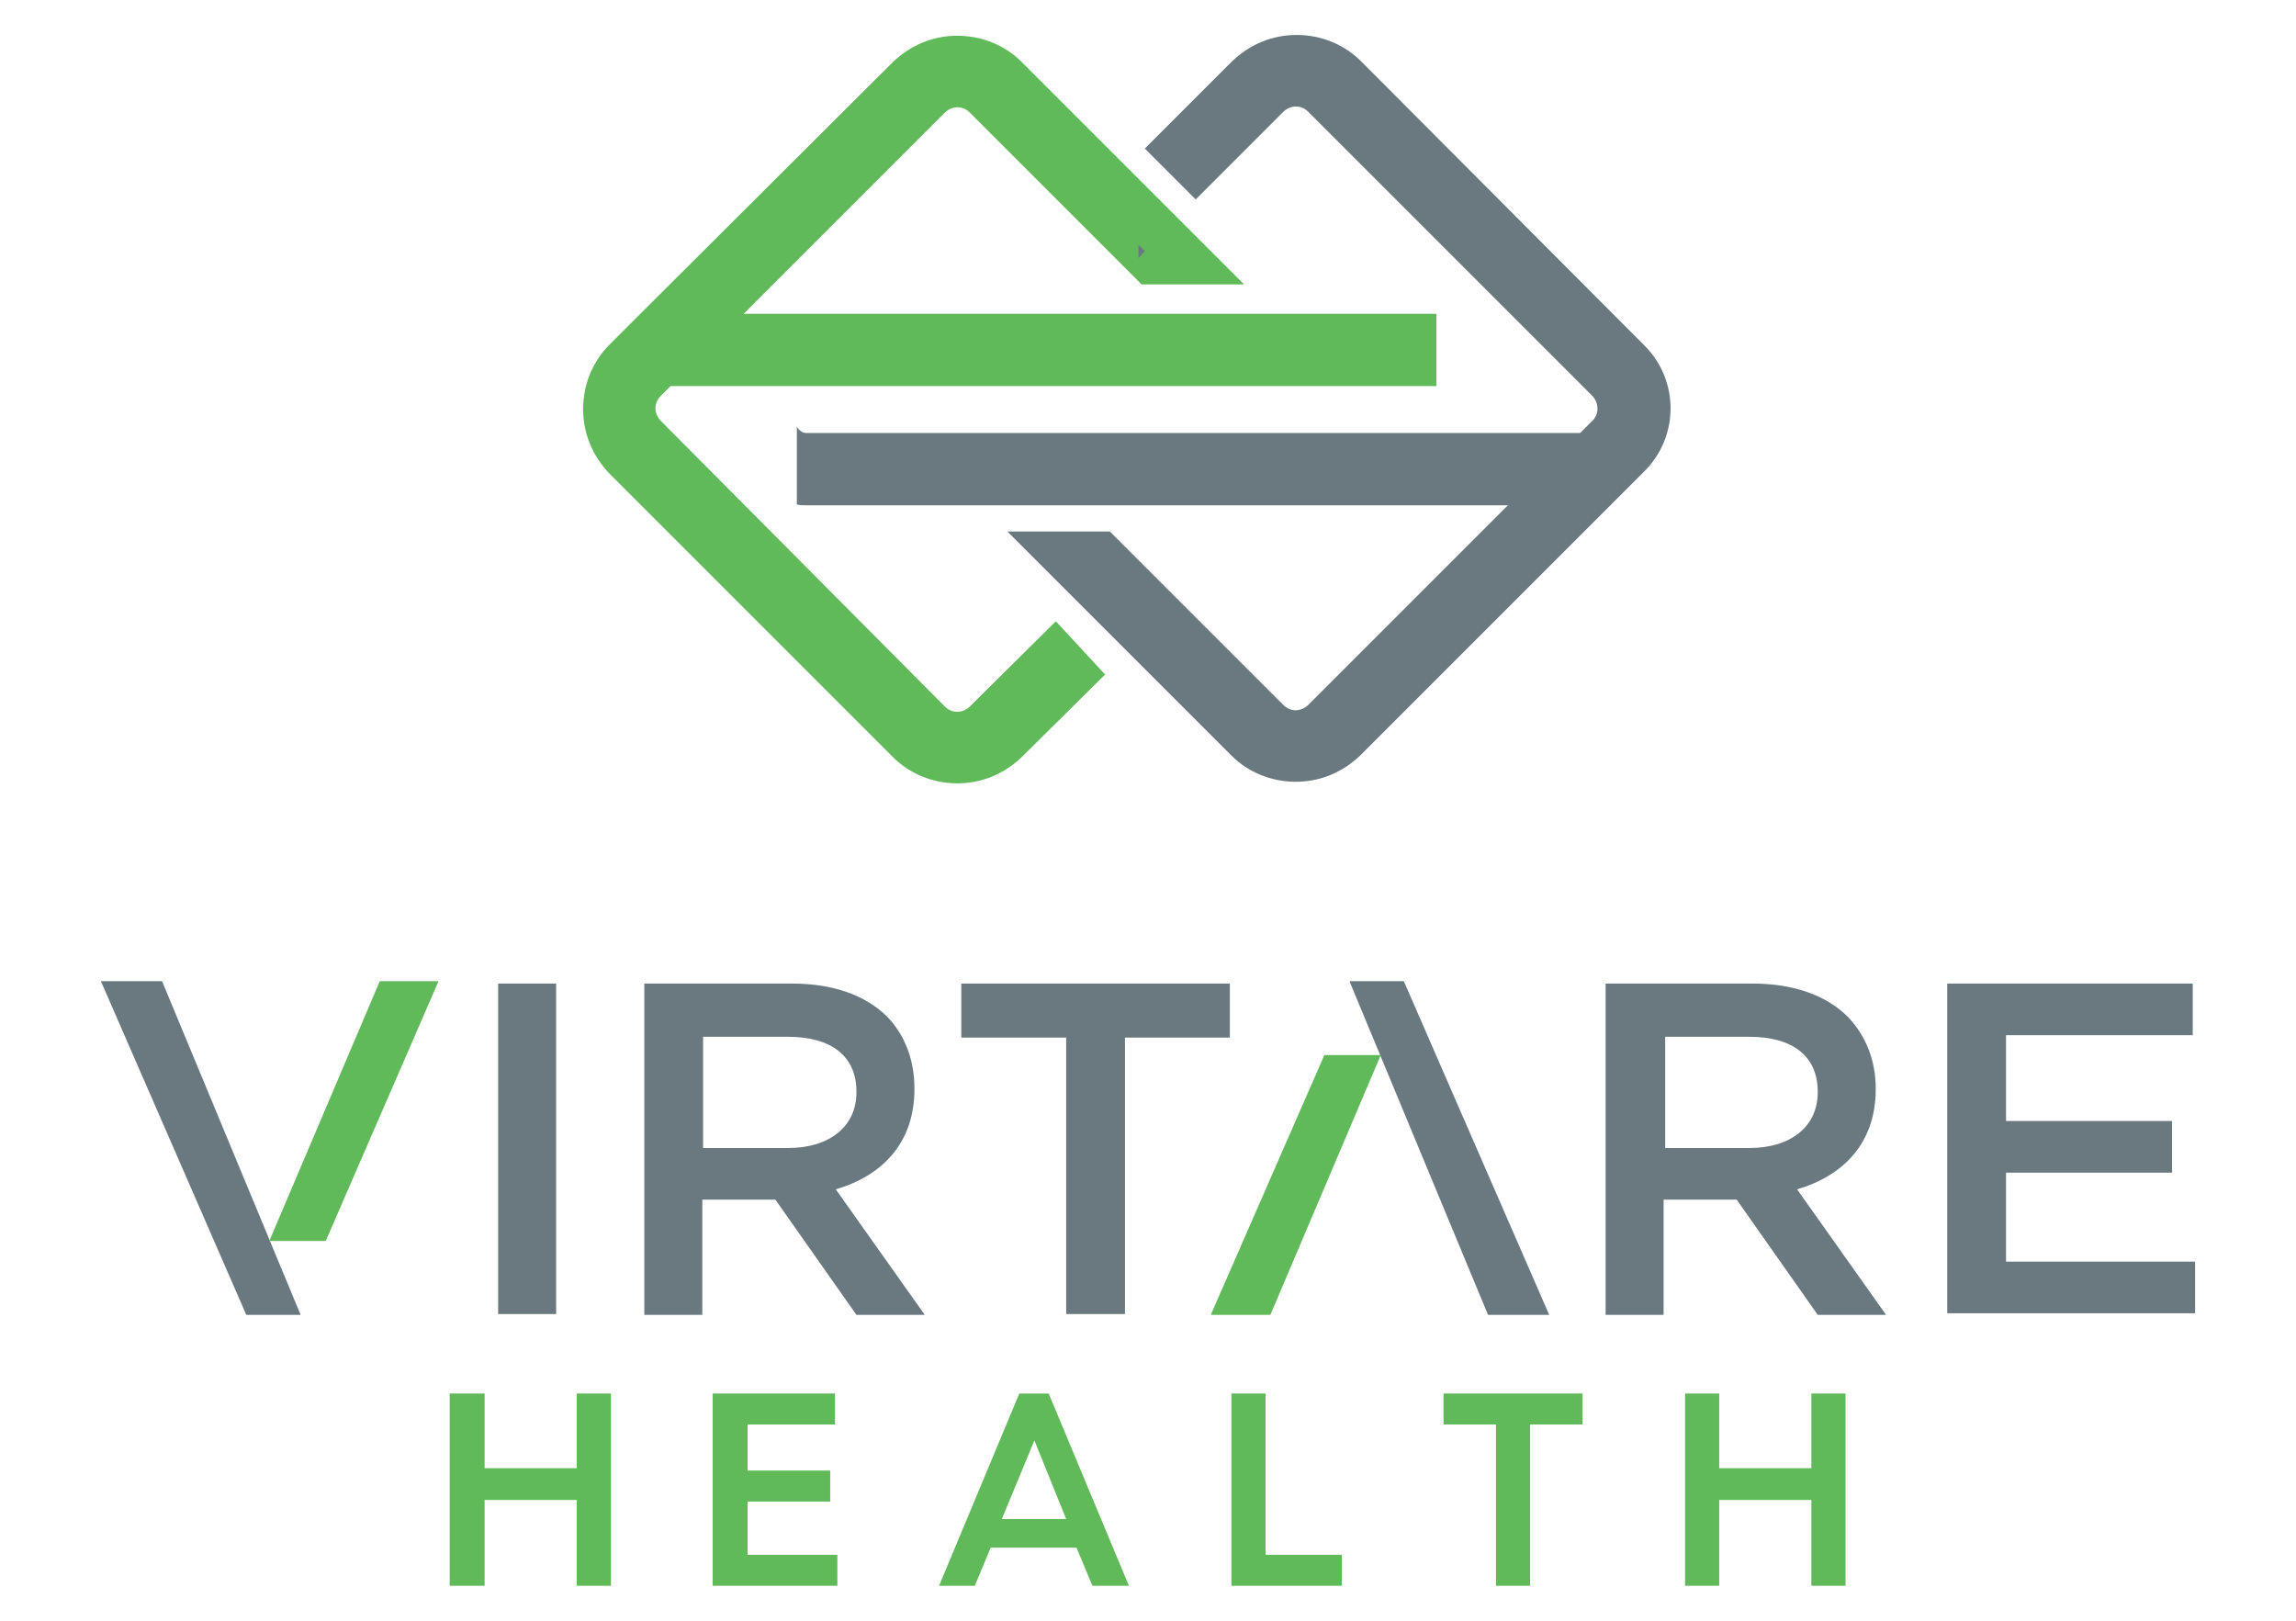
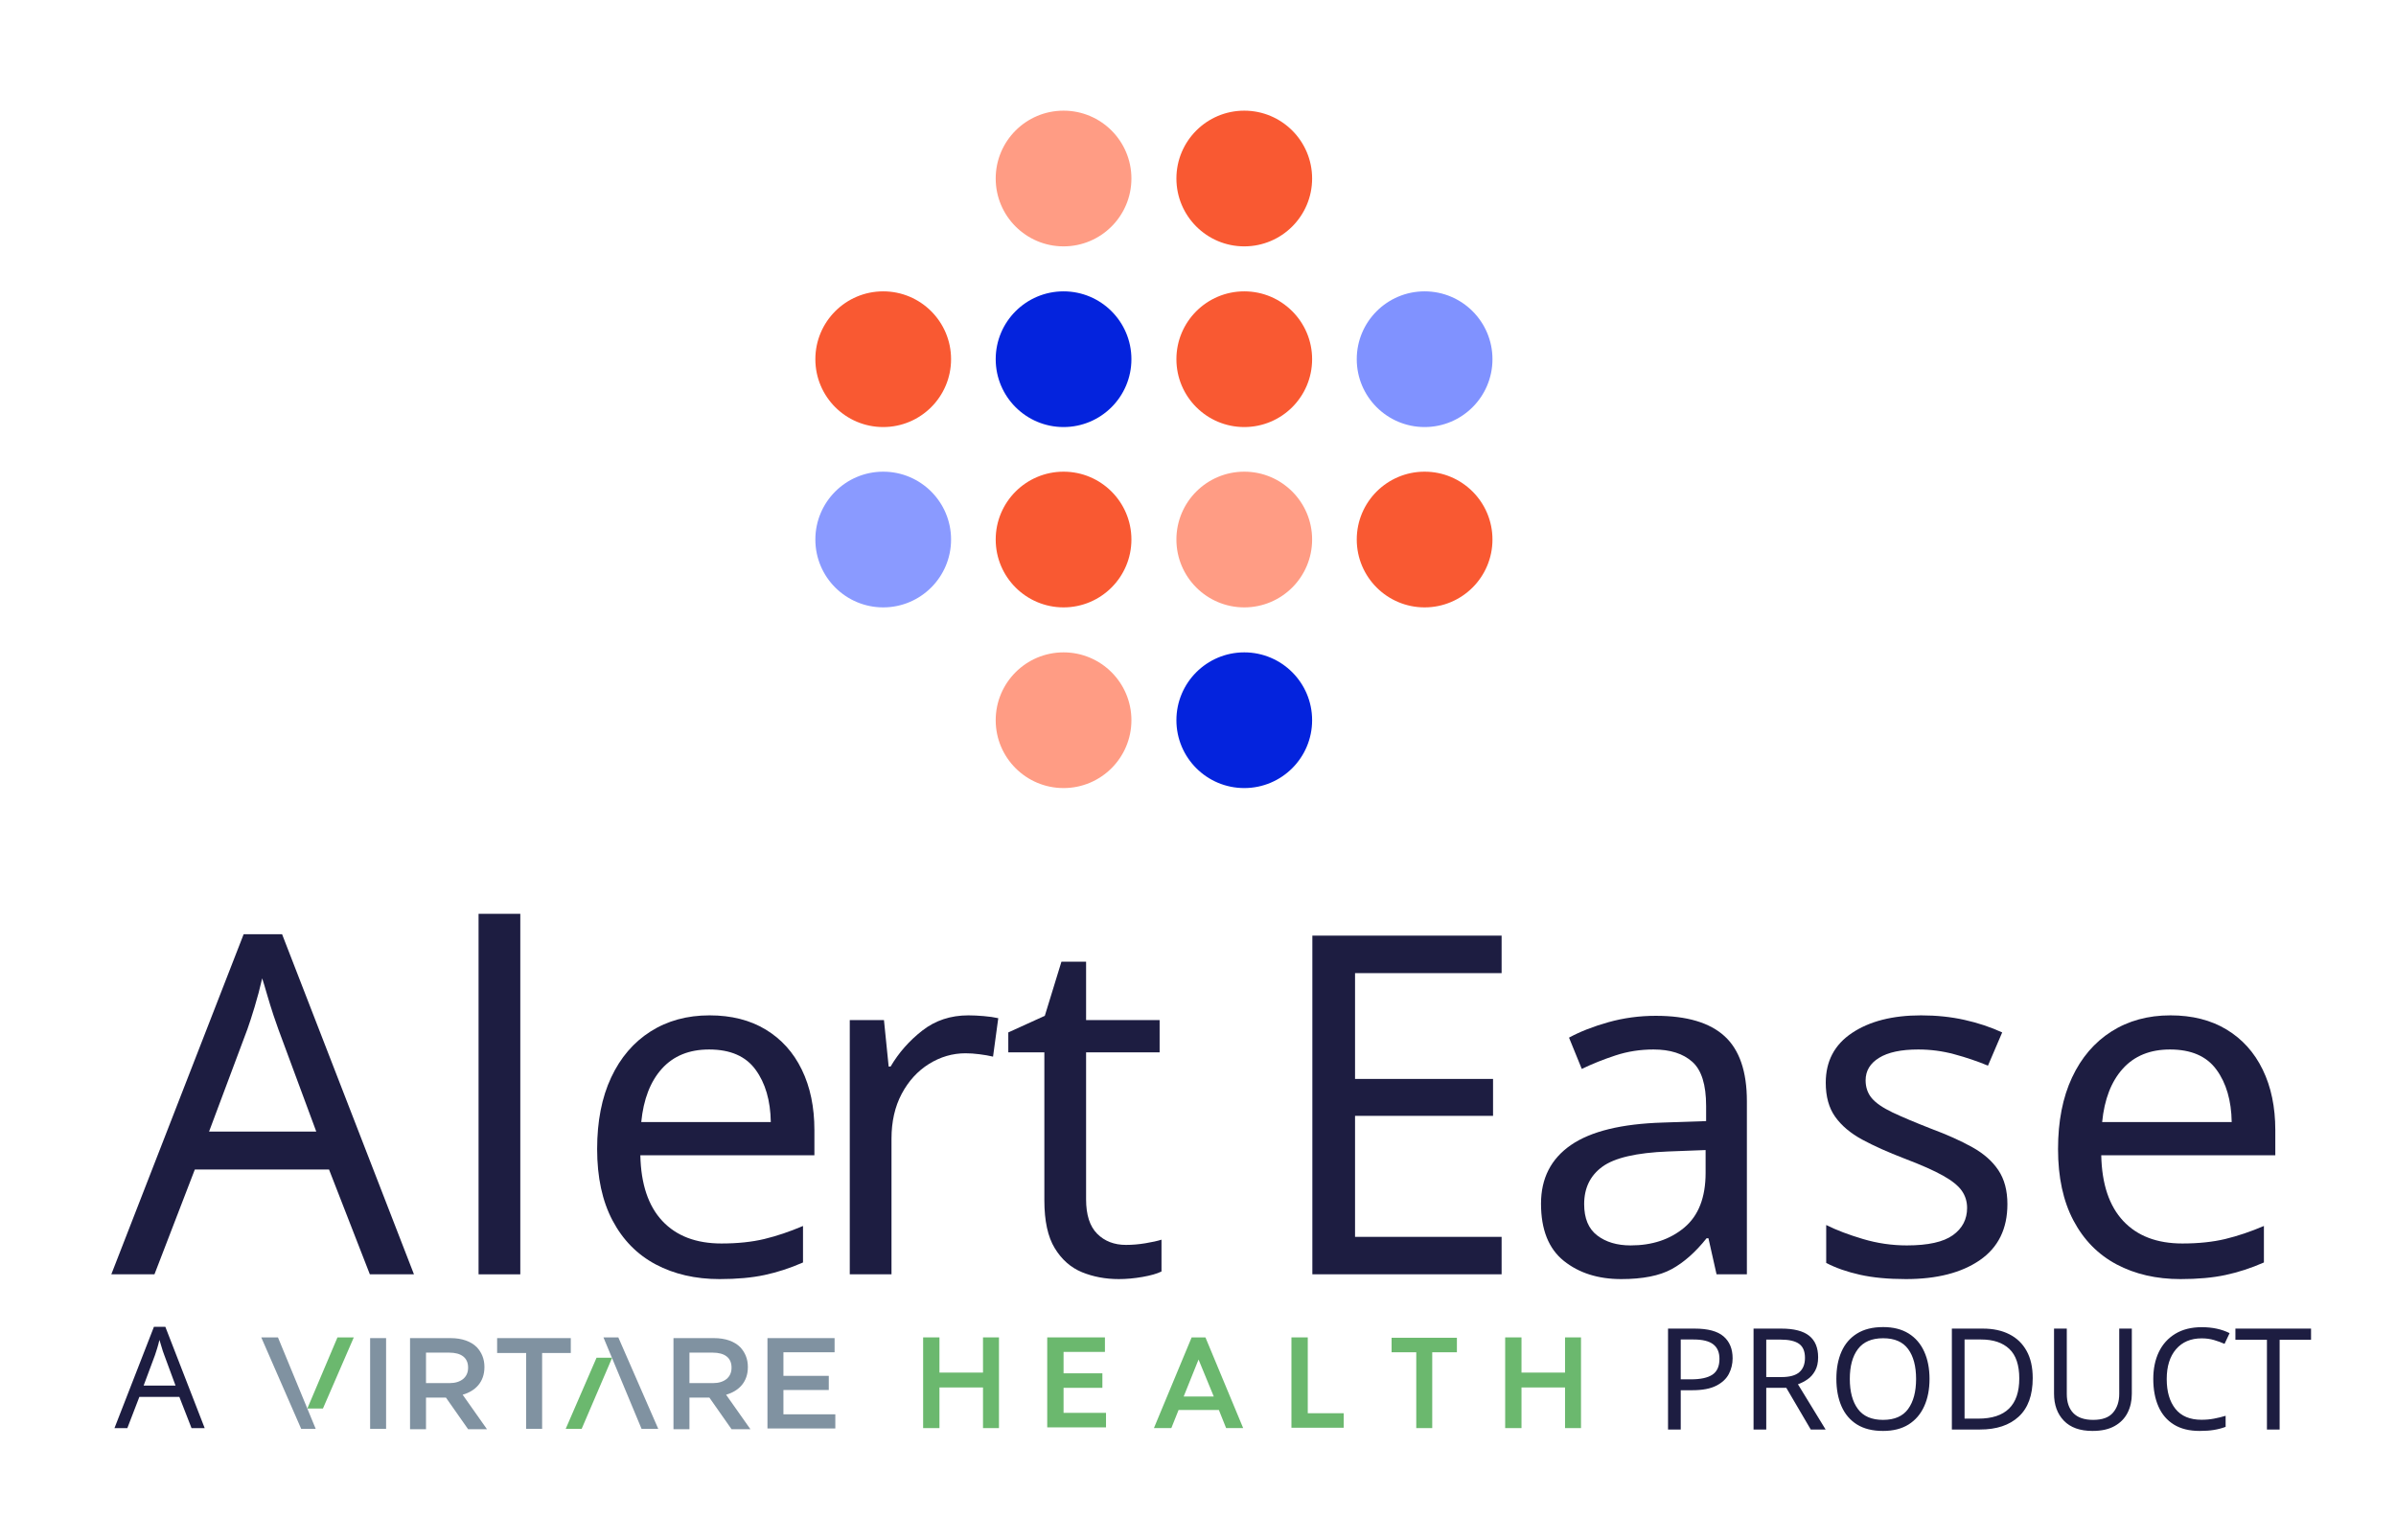
- <svg xmlns="http://www.w3.org/2000/svg" version="1.1" id="Capa_1" x="0px" y="0px" viewBox="0 0 289 204" style="enable-background:new 0 0 289 204;" xml:space="preserve">
+ <svg xmlns="http://www.w3.org/2000/svg" xmlns:xlink="http://www.w3.org/1999/xlink" version="1.1" id="Layer_1" x="0px" y="0px" viewBox="0 0 660.3 424.3" style="enable-background:new 0 0 660.3 424.3;" xml:space="preserve">
  <style type="text/css">
- 	.st0{fill:#6A7980;}
- 	.st1{fill:#61BA59;}
+ 	.st0{fill:none;}
+ 	.st1{fill:#1D1D41;}
+ 	.st2{font-family:'RobotoSlab-Bold';}
+ 	.st3{font-size:130.73px;}
+ 	.st4{letter-spacing:-3;}
+ 	.st5{letter-spacing:-5;}
+ 	.st6{letter-spacing:-2;}
+ 	.st7{clip-path:url(#SVGID_00000072238782388354018610000018152257708768989313_);}
+ 	.st8{clip-path:url(#SVGID_00000165914519039796477130000008911029835918965664_);fill:#FF9C84;}
+ 	.st9{clip-path:url(#SVGID_00000044139006408668389740000006326137940841163703_);}
+ 	.st10{clip-path:url(#SVGID_00000139279501711555509190000008618263652900332945_);fill:#F95932;}
+ 	.st11{clip-path:url(#SVGID_00000144324696076613044110000000000466646567214270_);}
+ 	.st12{clip-path:url(#SVGID_00000160883694327134646030000000350423635062065294_);fill:#0423DD;}
+ 	.st13{clip-path:url(#SVGID_00000075847579318768437890000002297457367866694787_);}
+ 	.st14{clip-path:url(#SVGID_00000080890977080751699750000017158934640682123944_);fill:#F95932;}
+ 	.st15{clip-path:url(#SVGID_00000107553545783065610620000009557892902543019677_);}
+ 	.st16{clip-path:url(#SVGID_00000107556302875422228520000010065635395842127232_);fill:#F95932;}
+ 	.st17{clip-path:url(#SVGID_00000000221843152515913910000011794366714949907604_);}
+ 	.st18{clip-path:url(#SVGID_00000167364937548891150100000015189928642996066690_);fill:#F95932;}
+ 	.st19{clip-path:url(#SVGID_00000150802666585535365550000013919989654149072282_);}
+ 	.st20{clip-path:url(#SVGID_00000104672660564516484870000001472184629079553709_);fill:#8A9AFF;}
+ 	.st21{clip-path:url(#SVGID_00000182528139161516184290000005404387543907365805_);}
+ 	.st22{clip-path:url(#SVGID_00000039111365687387299560000002345066437280577672_);fill:#FF9C84;}
+ 	.st23{clip-path:url(#SVGID_00000165919534345696347170000011183716021851182977_);}
+ 	.st24{clip-path:url(#SVGID_00000092430687007574037320000017362779628038622395_);fill:#8092FF;}
+ 	.st25{clip-path:url(#SVGID_00000042733215245197816330000000953115283409467030_);}
+ 	.st26{clip-path:url(#SVGID_00000175314288459074636220000005020160344374515885_);fill:#F95932;}
+ 	.st27{clip-path:url(#SVGID_00000075154695823645964650000016832866925554220185_);}
+ 	.st28{clip-path:url(#SVGID_00000062179688922688001650000017364281876664582020_);fill:#FF9C84;}
+ 	.st29{clip-path:url(#SVGID_00000004544791821563722670000001643909927843202235_);}
+ 	.st30{clip-path:url(#SVGID_00000052808044832321429330000000954007998032990635_);fill:#0423DD;}
+ 	.st31{fill:#6BB86E;}
+ 	.st32{fill:#8092A1;}
+ 	.st33{font-family:'Kanit-Regular';}
+ 	.st34{font-size:38.954px;}
</style>
  <g>
-     <path class="st0" d="M62.7,123.8H70v41.6h-7.3V123.8z" />
-     <path class="st0" d="M81.1,123.8h18.6c5.2,0,9.3,1.5,12,4.2c2.2,2.3,3.4,5.4,3.4,9v0.1c0,6.8-4.1,10.9-9.9,12.6l11.2,15.8h-8.6   L97.6,151h-9.2v14.5h-7.3V123.8z M99.2,144.5c5.2,0,8.6-2.7,8.6-7v-0.1c0-4.5-3.2-6.9-8.6-6.9H88.5v14H99.2z" />
-     <path class="st0" d="M134.2,130.6H121v-6.8h33.8v6.8h-13.2v34.8h-7.4V130.6z" />
-     <path class="st0" d="M202.1,123.8h18.5c5.2,0,9.3,1.5,12,4.2c2.2,2.3,3.5,5.4,3.5,9v0.1c0,6.8-4.1,10.9-9.9,12.6l11.2,15.8h-8.6   L218.6,151h-9.2v14.5h-7.3V123.8z M220.2,144.5c5.2,0,8.6-2.7,8.6-7v-0.1c0-4.5-3.2-6.9-8.6-6.9h-10.6v14H220.2z" />
-     <path class="st0" d="M245.1,123.8H276v6.5h-23.5v10.8h20.9v6.5h-20.9v11.2h23.8v6.5h-31.2V123.8z" />
-     <polygon class="st0" points="176.7,123.5 169.9,123.5 169.9,123.6 187.3,165.5 195,165.5  " />
-     <polygon class="st0" points="31,165.5 37.8,165.5 37.8,165.4 20.4,123.5 12.7,123.5  " />
-   </g>
-   <path class="st0" d="M101.5,54.5c-0.5,0-0.9-0.3-1.2-0.8v9.8c0.4,0.1,0.8,0.1,1.2,0.1h101.2v-9.1H101.5z" />
-   <g>
+     <rect x="30.7" y="239.4" class="st0" width="598.9" height="121.8" />
+     <text transform="matrix(1 0 0 1 30.6757 351.2179)">
+       <tspan x="0" y="0" class="st1 st2 st3 st4">A</tspan>
+       <tspan x="90.1" y="0" class="st1 st2 st3 st5">l</tspan>
+       <tspan x="126.7" y="0" class="st1 st2 st3 st4">e</tspan>
+       <tspan x="192.4" y="0" class="st1 st2 st3 st6">r</tspan>
+       <tspan x="245.1" y="0" class="st1 st2 st3 st4">t </tspan>
+       <tspan x="318.3" y="0" class="st1 st2 st3 st4">Ea</tspan>
+       <tspan x="465.8" y="0" class="st1 st2 st3 st4">s</tspan>
+       <tspan x="529.3" y="0" class="st1 st2 st3">e</tspan>
+     </text>
    <g>
-       <path class="st1" d="M56.6,199.6v-24.2H61v9.4h11.6v-9.4h4.3v24.2h-4.3v-10.8H61v10.8H56.6z" />
-       <path class="st1" d="M89.7,199.6v-24.2h15.4v3.9H94.1v5.8h10.4v3.9H94.1v6.7h11.3v3.9H89.7z" />
-       <path class="st1" d="M118.2,199.6l10.1-24.2h3.7l10.1,24.2h-4.6l-2-4.8h-10.8l-2,4.8H118.2z M126.1,191.2h8.1l-4-9.9L126.1,191.2z    " />
-       <path class="st1" d="M155,199.6v-24.2h4.3v20.3h9.6v3.9H155z" />
-       <path class="st1" d="M188.3,199.6v-20.3h-6.6v-3.9h17.5v3.9h-6.6v20.3H188.3z" />
-       <path class="st1" d="M212.1,199.6v-24.2h4.3v9.4H228v-9.4h4.3v24.2H228v-10.8h-11.6v10.8H212.1z" />
+       <g>
+         <defs>
+           <circle id="SVGID_1_" cx="293.1" cy="49.2" r="18.7" />
+         </defs>
+         <clipPath id="SVGID_00000124122953318456774780000002988928181262786705_">
+           <use xlink:href="#SVGID_1_" style="overflow:visible;" />
+         </clipPath>
+         <g style="clip-path:url(#SVGID_00000124122953318456774780000002988928181262786705_);">
+           <defs>
+             <rect id="SVGID_00000180333349773341060720000015160775124002112958_" x="-806" y="-710.9" width="3357.9" height="2331.9" />
+           </defs>
+           <clipPath id="SVGID_00000182487190456080461630000017341244585204053926_">
+             <use xlink:href="#SVGID_00000180333349773341060720000015160775124002112958_" style="overflow:visible;" />
+           </clipPath>
+           <rect x="262.8" y="18.9" style="clip-path:url(#SVGID_00000182487190456080461630000017341244585204053926_);fill:#FF9C84;" width="60.6" height="60.6" />
+         </g>
+       </g>
+       <g>
+         <defs>
+           <circle id="SVGID_00000091696588308358331570000007186407938060008336_" cx="342.9" cy="49.2" r="18.7" />
+         </defs>
+         <clipPath id="SVGID_00000100375828596388123300000015810917229358520760_">
+           <use xlink:href="#SVGID_00000091696588308358331570000007186407938060008336_" style="overflow:visible;" />
+         </clipPath>
+         <g style="clip-path:url(#SVGID_00000100375828596388123300000015810917229358520760_);">
+           <defs>
+             <rect id="SVGID_00000010284617325490577190000007456829795075045792_" x="-806" y="-710.9" width="3357.9" height="2331.9" />
+           </defs>
+           <clipPath id="SVGID_00000044137876752488923130000003995692947732170937_">
+             <use xlink:href="#SVGID_00000010284617325490577190000007456829795075045792_" style="overflow:visible;" />
+           </clipPath>
+           <rect x="312.5" y="18.9" style="clip-path:url(#SVGID_00000044137876752488923130000003995692947732170937_);fill:#F95932;" width="60.6" height="60.6" />
+         </g>
+       </g>
+       <g>
+         <defs>
+           <circle id="SVGID_00000119099017932061629860000003516874923647358123_" cx="293.1" cy="99" r="18.7" />
+         </defs>
+         <clipPath id="SVGID_00000175317955763098018630000003916932739015240378_">
+           <use xlink:href="#SVGID_00000119099017932061629860000003516874923647358123_" style="overflow:visible;" />
+         </clipPath>
+         <g style="clip-path:url(#SVGID_00000175317955763098018630000003916932739015240378_);">
+           <defs>
+             <rect id="SVGID_00000132809310502981003070000000046048001532120989_" x="-806" y="-710.9" width="3357.9" height="2331.9" />
+           </defs>
+           <clipPath id="SVGID_00000177474820245526805050000000887976716664316059_">
+             <use xlink:href="#SVGID_00000132809310502981003070000000046048001532120989_" style="overflow:visible;" />
+           </clipPath>
+           <rect x="262.8" y="68.7" style="clip-path:url(#SVGID_00000177474820245526805050000000887976716664316059_);fill:#0423DD;" width="60.6" height="60.6" />
+         </g>
+       </g>
+       <g>
+         <defs>
+           <circle id="SVGID_00000000212318557514019540000004116560959380766138_" cx="342.9" cy="99" r="18.7" />
+         </defs>
+         <clipPath id="SVGID_00000170961962209202892310000011865810945226189723_">
+           <use xlink:href="#SVGID_00000000212318557514019540000004116560959380766138_" style="overflow:visible;" />
+         </clipPath>
+         <g style="clip-path:url(#SVGID_00000170961962209202892310000011865810945226189723_);">
+           <defs>
+             <rect id="SVGID_00000093870509693593089410000008084950209992837310_" x="-806" y="-710.9" width="3357.9" height="2331.9" />
+           </defs>
+           <clipPath id="SVGID_00000018197354455100147290000007254076370690048170_">
+             <use xlink:href="#SVGID_00000093870509693593089410000008084950209992837310_" style="overflow:visible;" />
+           </clipPath>
+           <rect x="312.5" y="68.7" style="clip-path:url(#SVGID_00000018197354455100147290000007254076370690048170_);fill:#F95932;" width="60.6" height="60.6" />
+         </g>
+       </g>
+       <g>
+         <defs>
+           <circle id="SVGID_00000140014808540298546560000007769743344013887648_" cx="293.1" cy="148.7" r="18.7" />
+         </defs>
+         <clipPath id="SVGID_00000171713341426222983580000005553960734556211340_">
+           <use xlink:href="#SVGID_00000140014808540298546560000007769743344013887648_" style="overflow:visible;" />
+         </clipPath>
+         <g style="clip-path:url(#SVGID_00000171713341426222983580000005553960734556211340_);">
+           <defs>
+             <rect id="SVGID_00000073000487124144757270000015486468785736736660_" x="-806" y="-710.9" width="3357.9" height="2331.9" />
+           </defs>
+           <clipPath id="SVGID_00000129889174260249334740000005277189883987376565_">
+             <use xlink:href="#SVGID_00000073000487124144757270000015486468785736736660_" style="overflow:visible;" />
+           </clipPath>
+           <rect x="262.8" y="118.4" style="clip-path:url(#SVGID_00000129889174260249334740000005277189883987376565_);fill:#F95932;" width="60.6" height="60.6" />
+         </g>
+       </g>
+       <g>
+         <defs>
+           <circle id="SVGID_00000056428501800834845730000005238790466426965376_" cx="243.4" cy="99" r="18.7" />
+         </defs>
+         <clipPath id="SVGID_00000150080300352040719710000007651024602647219590_">
+           <use xlink:href="#SVGID_00000056428501800834845730000005238790466426965376_" style="overflow:visible;" />
+         </clipPath>
+         <g style="clip-path:url(#SVGID_00000150080300352040719710000007651024602647219590_);">
+           <defs>
+             <rect id="SVGID_00000020401132637346464690000011891598427549476270_" x="-806" y="-710.9" width="3357.9" height="2331.9" />
+           </defs>
+           <clipPath id="SVGID_00000109743675313969801810000000312366535585731007_">
+             <use xlink:href="#SVGID_00000020401132637346464690000011891598427549476270_" style="overflow:visible;" />
+           </clipPath>
+           <rect x="213.1" y="68.7" style="clip-path:url(#SVGID_00000109743675313969801810000000312366535585731007_);fill:#F95932;" width="60.6" height="60.6" />
+         </g>
+       </g>
+       <g>
+         <defs>
+           <circle id="SVGID_00000143577885134147678640000006818073793137178553_" cx="243.4" cy="148.7" r="18.7" />
+         </defs>
+         <clipPath id="SVGID_00000154416861730375463670000003913458668906048416_">
+           <use xlink:href="#SVGID_00000143577885134147678640000006818073793137178553_" style="overflow:visible;" />
+         </clipPath>
+         <g style="clip-path:url(#SVGID_00000154416861730375463670000003913458668906048416_);">
+           <defs>
+             <rect id="SVGID_00000081646814493648909680000010268405282570818200_" x="-806" y="-710.9" width="3357.9" height="2331.9" />
+           </defs>
+           <clipPath id="SVGID_00000088093553104539426130000013185743413179104936_">
+             <use xlink:href="#SVGID_00000081646814493648909680000010268405282570818200_" style="overflow:visible;" />
+           </clipPath>
+           <rect x="213.1" y="118.4" style="clip-path:url(#SVGID_00000088093553104539426130000013185743413179104936_);fill:#8A9AFF;" width="60.6" height="60.6" />
+         </g>
+       </g>
+       <g>
+         <defs>
+           <circle id="SVGID_00000111164926820671712530000009077333293735862938_" cx="342.9" cy="148.7" r="18.7" />
+         </defs>
+         <clipPath id="SVGID_00000142136360910516112230000002240022621267639436_">
+           <use xlink:href="#SVGID_00000111164926820671712530000009077333293735862938_" style="overflow:visible;" />
+         </clipPath>
+         <g style="clip-path:url(#SVGID_00000142136360910516112230000002240022621267639436_);">
+           <defs>
+             <rect id="SVGID_00000075847525964817075930000005235973281195259306_" x="-806" y="-710.9" width="3357.9" height="2331.9" />
+           </defs>
+           <clipPath id="SVGID_00000164473375526131819800000017535912357891157399_">
+             <use xlink:href="#SVGID_00000075847525964817075930000005235973281195259306_" style="overflow:visible;" />
+           </clipPath>
+           <rect x="312.5" y="118.4" style="clip-path:url(#SVGID_00000164473375526131819800000017535912357891157399_);fill:#FF9C84;" width="60.6" height="60.6" />
+         </g>
+       </g>
+       <g>
+         <defs>
+           <circle id="SVGID_00000100378632652995471110000000451404460024801186_" cx="392.6" cy="99" r="18.7" />
+         </defs>
+         <clipPath id="SVGID_00000183962014760592884670000003955198554425021569_">
+           <use xlink:href="#SVGID_00000100378632652995471110000000451404460024801186_" style="overflow:visible;" />
+         </clipPath>
+         <g style="clip-path:url(#SVGID_00000183962014760592884670000003955198554425021569_);">
+           <defs>
+             <rect id="SVGID_00000093893403722477820120000010332792532586032038_" x="-806" y="-710.9" width="3357.9" height="2331.9" />
+           </defs>
+           <clipPath id="SVGID_00000062894397160685134660000001733502692635340463_">
+             <use xlink:href="#SVGID_00000093893403722477820120000010332792532586032038_" style="overflow:visible;" />
+           </clipPath>
+           <rect x="362.3" y="68.7" style="clip-path:url(#SVGID_00000062894397160685134660000001733502692635340463_);fill:#8092FF;" width="60.6" height="60.6" />
+         </g>
+       </g>
+       <g>
+         <defs>
+           <circle id="SVGID_00000151513398193455726310000006941472233926160309_" cx="392.6" cy="148.7" r="18.7" />
+         </defs>
+         <clipPath id="SVGID_00000031895287665007475560000000587639964150557581_">
+           <use xlink:href="#SVGID_00000151513398193455726310000006941472233926160309_" style="overflow:visible;" />
+         </clipPath>
+         <g style="clip-path:url(#SVGID_00000031895287665007475560000000587639964150557581_);">
+           <defs>
+             <rect id="SVGID_00000040540659331096618150000009926089954539373487_" x="-806" y="-710.9" width="3357.9" height="2331.9" />
+           </defs>
+           <clipPath id="SVGID_00000118367668277668659910000004302850537499347359_">
+             <use xlink:href="#SVGID_00000040540659331096618150000009926089954539373487_" style="overflow:visible;" />
+           </clipPath>
+           <rect x="362.3" y="118.4" style="clip-path:url(#SVGID_00000118367668277668659910000004302850537499347359_);fill:#F95932;" width="60.6" height="60.6" />
+         </g>
+       </g>
+       <g>
+         <defs>
+           <circle id="SVGID_00000019649096697837028660000015871301763508176790_" cx="293.1" cy="198.5" r="18.7" />
+         </defs>
+         <clipPath id="SVGID_00000008859817065967965280000018076993825138078369_">
+           <use xlink:href="#SVGID_00000019649096697837028660000015871301763508176790_" style="overflow:visible;" />
+         </clipPath>
+         <g style="clip-path:url(#SVGID_00000008859817065967965280000018076993825138078369_);">
+           <defs>
+             <rect id="SVGID_00000057864122600502270530000007498489846212839613_" x="-806" y="-710.9" width="3357.9" height="2331.9" />
+           </defs>
+           <clipPath id="SVGID_00000017480571031038109200000015578844390804607163_">
+             <use xlink:href="#SVGID_00000057864122600502270530000007498489846212839613_" style="overflow:visible;" />
+           </clipPath>
+           <rect x="262.8" y="168.2" style="clip-path:url(#SVGID_00000017480571031038109200000015578844390804607163_);fill:#FF9C84;" width="60.6" height="60.6" />
+         </g>
+       </g>
+       <g>
+         <defs>
+           <circle id="SVGID_00000176043883196998509530000011598798211496452241_" cx="342.9" cy="198.5" r="18.7" />
+         </defs>
+         <clipPath id="SVGID_00000108302847525785716240000017567962593704239494_">
+           <use xlink:href="#SVGID_00000176043883196998509530000011598798211496452241_" style="overflow:visible;" />
+         </clipPath>
+         <g style="clip-path:url(#SVGID_00000108302847525785716240000017567962593704239494_);">
+           <defs>
+             <rect id="SVGID_00000028307058710140525060000016705270125847407498_" x="-806" y="-710.9" width="3357.9" height="2331.9" />
+           </defs>
+           <clipPath id="SVGID_00000174583831527181162360000013597340501940155529_">
+             <use xlink:href="#SVGID_00000028307058710140525060000016705270125847407498_" style="overflow:visible;" />
+           </clipPath>
+           <rect x="312.5" y="168.2" style="clip-path:url(#SVGID_00000174583831527181162360000013597340501940155529_);fill:#0423DD;" width="60.6" height="60.6" />
+         </g>
+       </g>
+     </g>
+     <g>
+       <g>
+         <path class="st31" d="M254.4,393.6v-25h4.5v9.7h12v-9.7h4.4v25h-4.4v-11.2h-12v11.2H254.4z" />
+         <path class="st31" d="M288.6,393.6v-25h15.9v4h-11.4v5.9h10.7v4h-10.7v6.9h11.7v4H288.6z" />
+         <path class="st31" d="M318,393.6l10.4-25h3.8l10.4,25h-4.7l-2-5h-11.1l-2,5H318z M326.2,384.9h8.3l-4.2-10.2L326.2,384.9z" />
+         <path class="st31" d="M355.9,393.6v-25h4.5v20.9h9.9v4H355.9z" />
+         <path class="st31" d="M390.3,393.6v-20.9h-6.8v-4h18v4h-6.8v20.9H390.3z" />
+         <path class="st31" d="M414.8,393.6v-25h4.5v9.7h12v-9.7h4.4v25h-4.4v-11.2h-12v11.2H414.8z" />
+       </g>
+       <g>
+         <g>
+           <path class="st32" d="M102,368.8h4.4v25H102V368.8z" />
+           <path class="st32" d="M113.1,368.8h11.1c3.1,0,5.6,0.9,7.2,2.5c1.3,1.4,2.1,3.2,2.1,5.4v0.1c0,4.1-2.5,6.6-6,7.6l6.7,9.5h-5.2      l-6.1-8.7h-5.5v8.7h-4.4V368.8z M123.9,381.2c3.1,0,5.1-1.6,5.1-4.2v-0.1c0-2.7-1.9-4.1-5.2-4.1h-6.4v8.4H123.9z" />
+           <path class="st32" d="M144.9,372.9H137v-4.1h20.3v4.1h-7.9v20.9h-4.4V372.9z" />
+           <path class="st32" d="M185.7,368.8h11.1c3.1,0,5.6,0.9,7.2,2.5c1.3,1.4,2.1,3.2,2.1,5.4v0.1c0,4.1-2.5,6.6-6,7.6l6.7,9.5h-5.2      l-6.1-8.7h-5.5v8.7h-4.4V368.8z M196.5,381.2c3.1,0,5.1-1.6,5.1-4.2v-0.1c0-2.7-1.9-4.1-5.2-4.1h-6.4v8.4H196.5z" />
+           <path class="st32" d="M211.5,368.8H230v3.9h-14.1v6.5h12.5v3.9h-12.5v6.7h14.3v3.9h-18.7V368.8z" />
+           <polygon class="st32" points="170.4,368.6 166.4,368.6 166.3,368.6 176.8,393.8 181.4,393.8     " />
+           <polygon class="st32" points="83,393.8 87,393.8 87,393.8 76.6,368.6 72,368.6     " />
+         </g>
+         <polygon class="st31" points="155.9,393.8 160.3,393.8 168.7,374.2 164.4,374.2    " />
+         <polygon class="st31" points="97.5,368.6 93,368.6 84.7,388.2 89,388.2    " />
+       </g>
+       <text transform="matrix(1 0 0 1 31.5482 393.6028)" class="st1 st33 st34">A</text>
+       <text transform="matrix(1 0 0 1 455.903 393.9899)" class="st1 st33 st34">PRODUCT</text>
    </g>
  </g>
-   <polygon class="st1" points="152.4,165.5 159.9,165.5 173.8,132.8 166.7,132.8 " />
-   <polygon class="st1" points="55.2,123.5 47.8,123.5 33.9,156.2 41,156.2 " />
-   <path class="st1" d="M84.4,48.6h96.4v-9.1H93.6l25.3-25.3c0.6-0.6,1.3-0.7,1.6-0.7c0.4,0,1,0.1,1.6,0.7l21.6,21.6h12.9l-28-28  c-2.1-2.1-5-3.3-8.1-3.3c-3.1,0-5.9,1.2-8.1,3.3L80.5,39.6c0,0,0,0,0,0v0l-3.8,3.8c-2.1,2.1-3.3,5-3.3,8.1c0,3.1,1.2,5.9,3.3,8.1  l35.7,35.7h0c2.1,2.1,5,3.3,8.1,3.3c3.1,0,5.9-1.2,8.1-3.3l10.5-10.4l-6.2-6.7l-10.8,10.7c-0.6,0.6-1.3,0.7-1.6,0.7  c-0.4,0-1-0.1-1.6-0.7L83.2,53c-0.6-0.6-0.7-1.3-0.7-1.6c0-0.4,0.1-1,0.7-1.6L84.4,48.6z" />
-   <g>
-     <polygon class="st0" points="143.3,30.8 143.3,32.5 144.1,31.6  " />
-     <path class="st0" d="M206.9,43.4L171.3,7.7c-2.1-2.1-5-3.3-8.1-3.3c-3.1,0-5.9,1.2-8.1,3.3l-11,11l6.4,6.4l11-11   c0.6-0.6,1.3-0.7,1.6-0.7c0.4,0,1,0.1,1.6,0.7l35.7,35.7c0.9,0.9,0.9,2.4,0,3.2l-35.7,35.7c-0.6,0.6-1.3,0.7-1.6,0.7   c-0.4,0-1-0.1-1.6-0.7l-21.8-21.8h-12.9l28.2,28.2c2.1,2.1,5,3.3,8.1,3.3s5.9-1.2,8.1-3.3l35.7-35.7   C211.4,55,211.4,47.8,206.9,43.4z" />
-   </g>
</svg>
